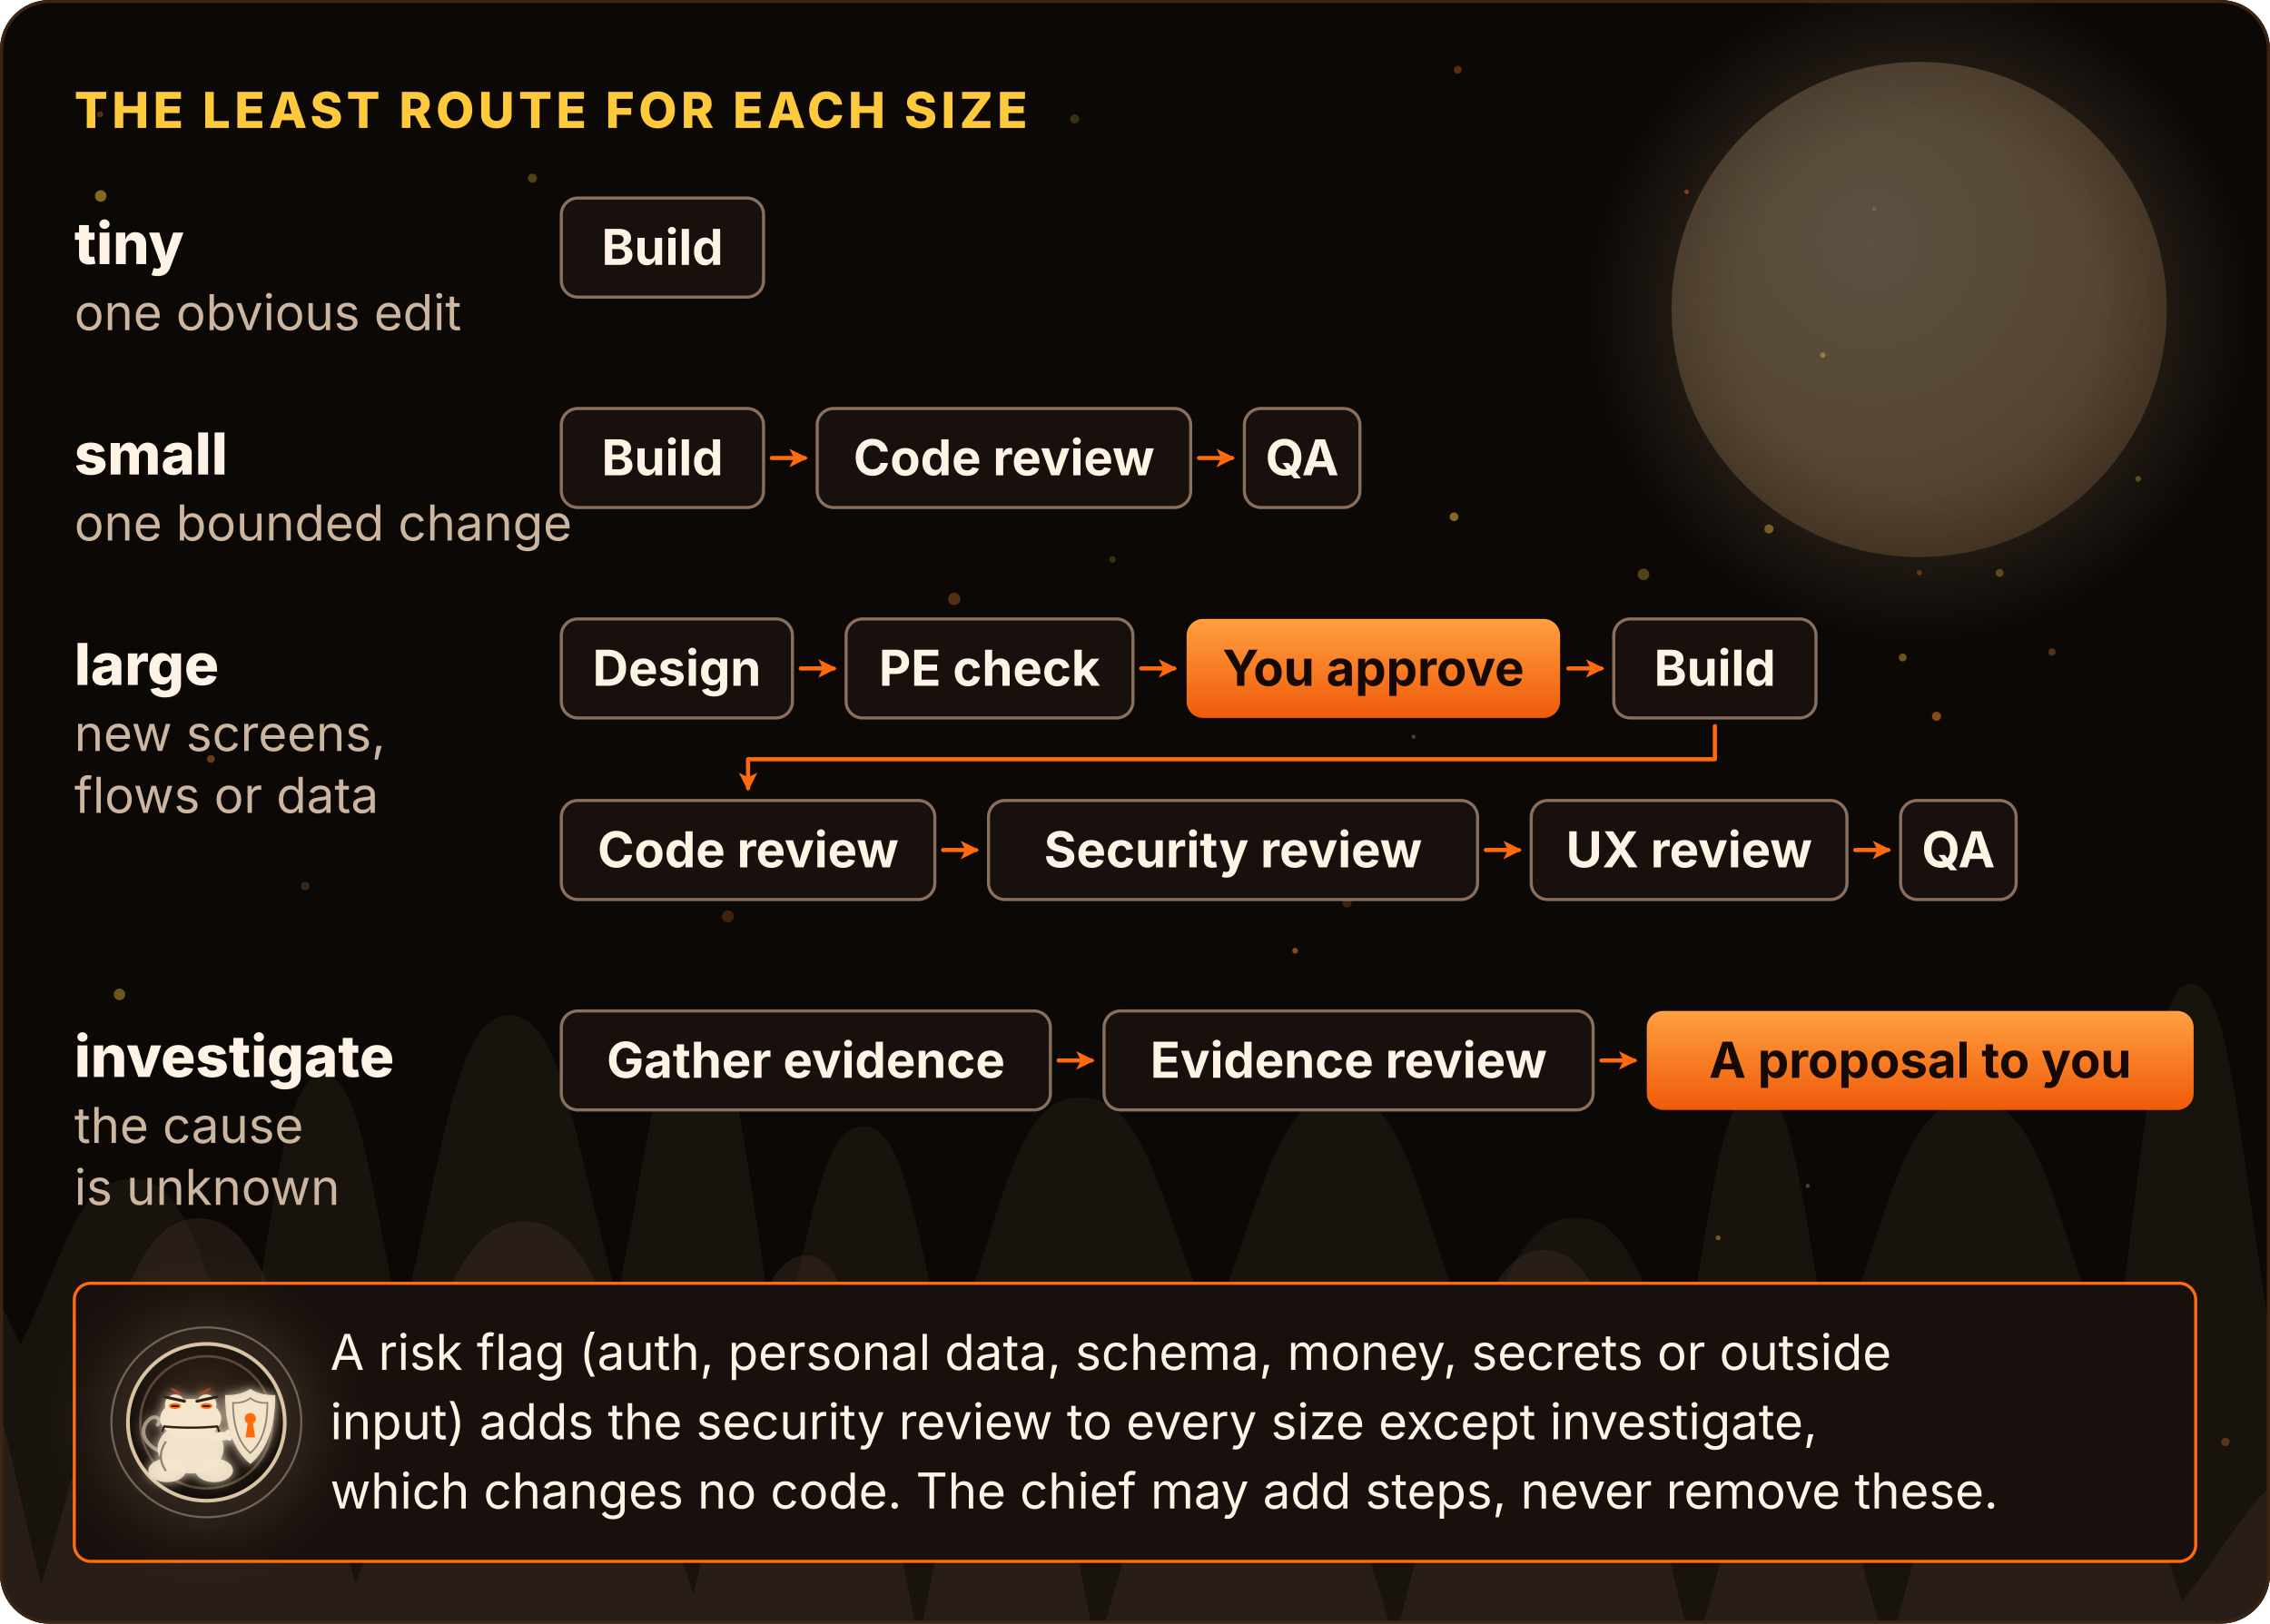
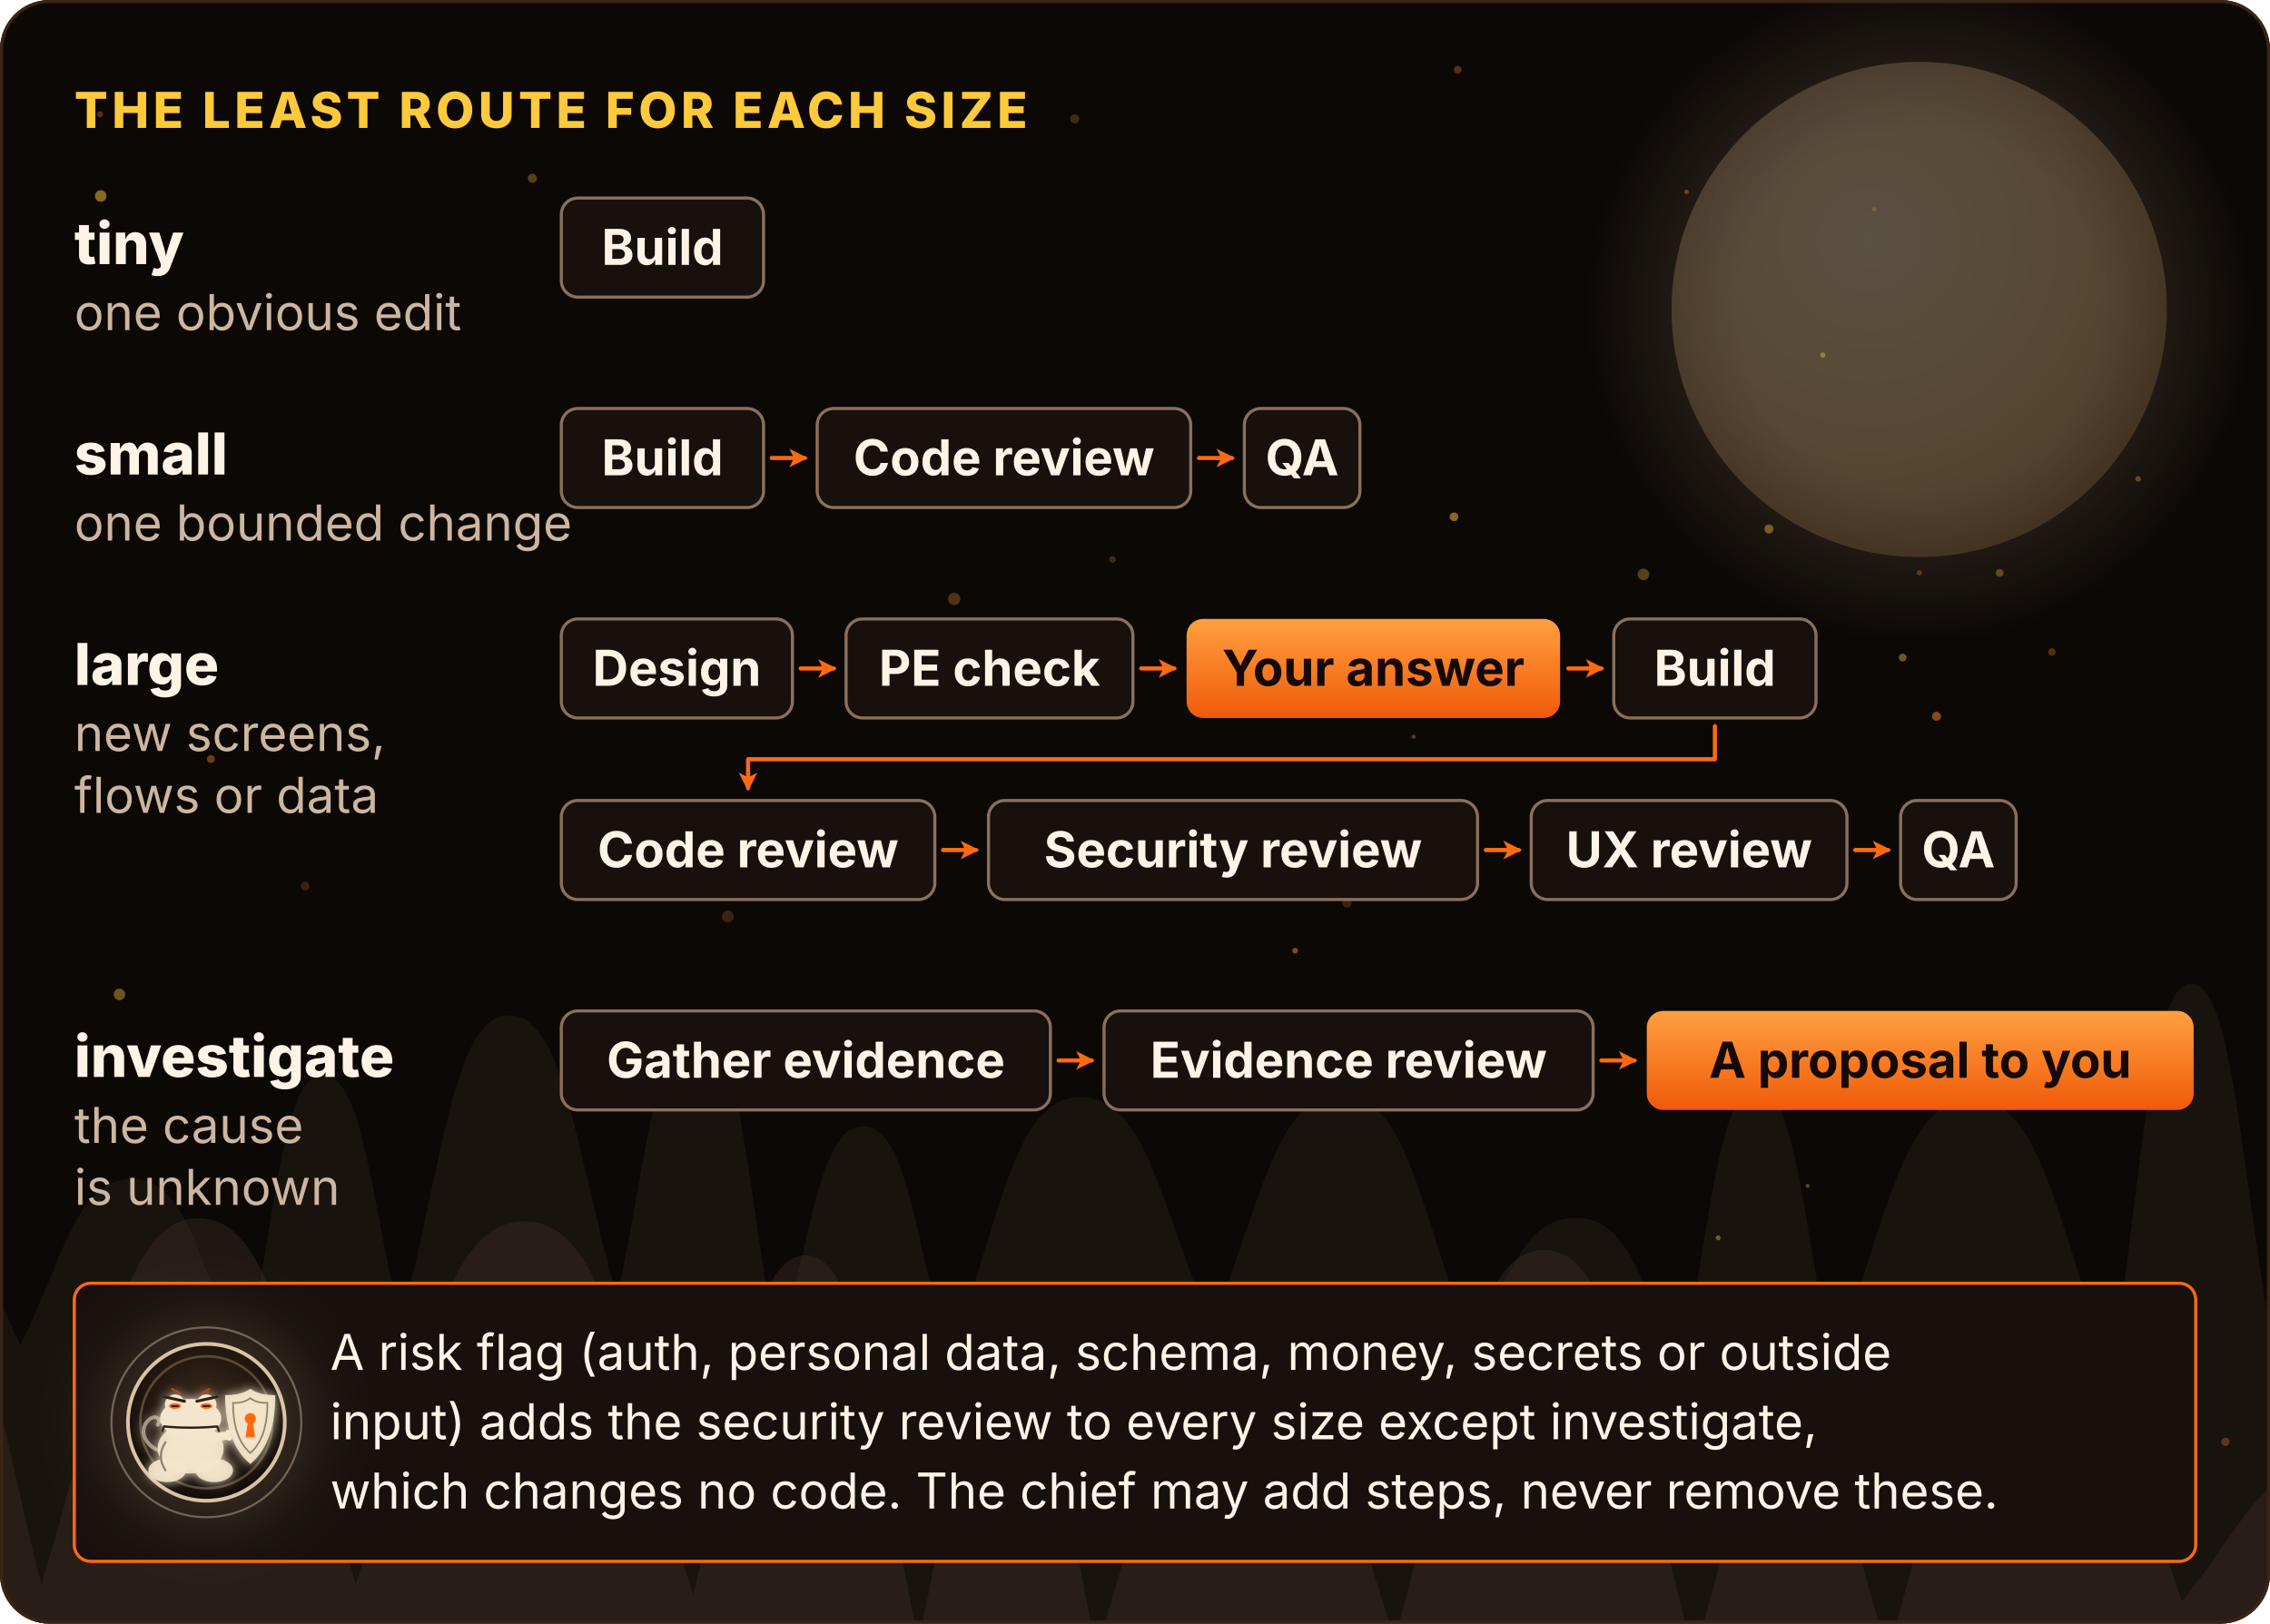
- <svg xmlns="http://www.w3.org/2000/svg" viewBox="0 0 1100 787" width="1100" height="787" role="img" aria-label="Routes by size. Tiny: build. Small: build, code review, QA. Large: design, PE check, you approve, build, code review, security review, UX review, QA. Investigate: gather evidence, evidence review, a proposal to you. A risk flag adds the security review to every size except investigate, which changes no code.">
+ <svg xmlns="http://www.w3.org/2000/svg" viewBox="0 0 1100 787" width="1100" height="787" role="img" aria-label="Routes by size. Tiny: build. Small: build, code review, QA. Large: design, PE check, your answer, build, code review, security review, UX review, QA. Investigate: gather evidence, evidence review, a proposal to you. A risk flag adds the security review to every size except investigate, which changes no code.">
  <style>.pulse{animation:pulse 5s ease-in-out infinite}@keyframes pulse{50%{opacity:.55}}@media (prefers-reduced-motion:reduce){.pulse{animation:none}}</style>
  <defs>
    <linearGradient id="routes-d-sky" x1="0" y1="0" x2="0" y2="1">
      <stop offset="0" stop-color="#080605" />
      <stop offset="0.45" stop-color="#1B120C" />
      <stop offset="0.72" stop-color="#22160E" />
      <stop offset="1" stop-color="#0A0706" />
    </linearGradient>
    <radialGradient id="routes-d-haze">
      <stop offset="0" stop-color="#FF8A2A" stop-opacity="0.6" />
      <stop offset="0.5" stop-color="#FF6A0F" stop-opacity="0.2" />
      <stop offset="1" stop-color="#FF6A0F" stop-opacity="0" />
    </radialGradient>
    <radialGradient id="routes-d-moonglow">
      <stop offset="0.55" stop-color="#F2CD96" stop-opacity="0.5" />
      <stop offset="1" stop-color="#F2CD96" stop-opacity="0" />
    </radialGradient>
    <radialGradient id="routes-d-moon" cx="0.4" cy="0.36" r="0.72">
      <stop offset="0" stop-color="#F8E7C6" />
      <stop offset="0.6" stop-color="#E4BC88" />
      <stop offset="1" stop-color="#B8844F" />
    </radialGradient>
    <radialGradient id="routes-d-iris" cx="0.51" cy="0.52" r="0.56">
      <stop offset="0" stop-color="#FFF4C2" />
      <stop offset="0.16" stop-color="#FFD54A" />
      <stop offset="0.4" stop-color="#FDB022" />
      <stop offset="0.66" stop-color="#EE7A0C" />
      <stop offset="0.86" stop-color="#A83E08" />
      <stop offset="1" stop-color="#4A1803" />
    </radialGradient>
    <linearGradient id="routes-d-lid" x1="0" y1="0.34" x2="0" y2="0.96">
      <stop offset="0" stop-color="#000" stop-opacity="0.85" />
      <stop offset="1" stop-color="#000" stop-opacity="0" />
    </linearGradient>
    <linearGradient id="routes-d-markR" x1="0" y1="0.5" x2="1" y2="0.3">
      <stop offset="0" stop-color="#B83A0A" />
      <stop offset="0.55" stop-color="#FF6A0F" />
      <stop offset="1" stop-color="#FFB050" />
    </linearGradient>
    <linearGradient id="routes-d-markL" x1="1" y1="0.5" x2="0" y2="0.3">
      <stop offset="0" stop-color="#B83A0A" />
      <stop offset="0.55" stop-color="#FF6A0F" />
      <stop offset="1" stop-color="#FFB050" />
    </linearGradient>
    <linearGradient id="routes-d-skin" x1="0" y1="0" x2="0" y2="1">
      <stop offset="0" stop-color="#040202" />
      <stop offset="0.32" stop-color="#1A110B" />
      <stop offset="0.6" stop-color="#33231A" />
      <stop offset="0.86" stop-color="#2C1E14" />
      <stop offset="1" stop-color="#3A2618" />
    </linearGradient>
    <linearGradient id="routes-d-robe" x1="0" y1="0" x2="0" y2="1">
      <stop offset="0" stop-color="#2B2018" />
      <stop offset="1" stop-color="#100B08" />
    </linearGradient>
    <linearGradient id="routes-d-bust" x1="0" y1="0" x2="0" y2="1">
      <stop offset="0" stop-color="#2B2018" />
      <stop offset="1" stop-color="#0A0604" />
    </linearGradient>
    <linearGradient id="routes-d-hood" x1="0" y1="0" x2="0" y2="1">
      <stop offset="0" stop-color="#382A1F" />
      <stop offset="1" stop-color="#18120D" />
    </linearGradient>
    <linearGradient id="routes-d-rock" x1="0" y1="0" x2="0" y2="1">
      <stop offset="0" stop-color="#33271D" />
      <stop offset="1" stop-color="#0D0907" />
    </linearGradient>
    <radialGradient id="routes-d-disc" cx="0.5" cy="0.42" r="0.62">
      <stop offset="0" stop-color="#3B2B1E" />
      <stop offset="1" stop-color="#100B08" />
    </radialGradient>
    <radialGradient id="routes-d-orb" cx="0.4" cy="0.38" r="0.65">
      <stop offset="0" stop-color="#FFF6D0" />
      <stop offset="0.45" stop-color="#FFC93C" />
      <stop offset="1" stop-color="#FF6A0F" />
    </radialGradient>
    <linearGradient id="routes-d-fall" x1="0" y1="0" x2="0" y2="1">
      <stop offset="0" stop-color="#F4E6CC" stop-opacity="0.95" />
      <stop offset="1" stop-color="#F4E6CC" stop-opacity="0" />
    </linearGradient>
    <linearGradient id="routes-d-word" x1="0" y1="0" x2="0" y2="1">
      <stop offset="0.2" stop-color="#FFF8EC" />
      <stop offset="0.5" stop-color="#FFD27A" />
      <stop offset="0.72" stop-color="#FF8A2A" />
      <stop offset="0.9" stop-color="#E2470A" />
    </linearGradient>
    <linearGradient id="routes-d-chief" x1="0" y1="0" x2="0" y2="1">
      <stop offset="0" stop-color="#FFA040" />
      <stop offset="1" stop-color="#F05A0A" />
    </linearGradient>
    <filter id="routes-d-wordglow" x="-10%" y="-20%" width="120%" height="140%">
      <feGaussianBlur in="SourceAlpha" stdDeviation="10" result="b" />
      <feFlood flood-color="#FF6A0F" flood-opacity="0.7" />
      <feComposite in2="b" operator="in" result="g" />
      <feMerge>
        <feMergeNode in="g" />
        <feMergeNode in="SourceGraphic" />
      </feMerge>
    </filter>
    <filter id="routes-d-glow" x="-50%" y="-50%" width="200%" height="200%">
      <feGaussianBlur in="SourceGraphic" stdDeviation="2.6" result="b" />
      <feMerge>
        <feMergeNode in="b" />
        <feMergeNode in="SourceGraphic" />
      </feMerge>
    </filter>
    <filter id="routes-d-blur" x="-50%" y="-50%" width="200%" height="200%">
      <feGaussianBlur stdDeviation="14" />
    </filter>
    <filter id="routes-d-mist" x="-30%" y="-200%" width="160%" height="500%">
      <feGaussianBlur stdDeviation="20" />
    </filter>
    <marker id="routes-d-hot" viewBox="0 0 12 12" refX="10" refY="6" markerWidth="9" markerHeight="9" markerUnits="userSpaceOnUse" orient="auto-start-reverse">
      <path d="M0 0 L12 6 L0 12 L3 6 z" fill="#FF6A0F" />
    </marker>
    <marker id="routes-d-muted" viewBox="0 0 12 12" refX="10" refY="6" markerWidth="9" markerHeight="9" markerUnits="userSpaceOnUse" orient="auto-start-reverse">
      <path d="M0 0 L12 6 L0 12 L3 6 z" fill="#8A705C" />
    </marker>
    <marker id="routes-d-bad" viewBox="0 0 12 12" refX="10" refY="6" markerWidth="9" markerHeight="9" markerUnits="userSpaceOnUse" orient="auto-start-reverse">
      <path d="M0 0 L12 6 L0 12 L3 6 z" fill="#FF6A55" />
    </marker>
    <marker id="routes-d-loop" viewBox="0 0 12 12" refX="10" refY="6" markerWidth="9" markerHeight="9" markerUnits="userSpaceOnUse" orient="auto-start-reverse">
      <path d="M0 0 L12 6 L0 12 L3 6 z" fill="#FFC93C" />
    </marker>
    <clipPath id="routes-d-frame">
      <rect width="1100" height="787" rx="24" />
    </clipPath>
  </defs>
  <g clip-path="url(#routes-d-frame)">
    <rect width="1100" height="787" rx="24" fill="#0C0806" />
    <circle cx="930" cy="150" r="161.3" fill="url(#routes-d-moonglow)" opacity="0.3" />
    <circle cx="930" cy="150" r="120" fill="url(#routes-d-moon)" opacity="0.22" />
    <path d="M-60 787 L-60 667 C-46 632 -42.5 603.4 -25 603.4 C-7.5 603.4 -4 625.2 10 651.8 C31.7 607.6 37.1 571.5 64.2 571.5 C91.3 571.5 96.8 613.8 118.4 665.6 C133.6 586.1 137.4 521.1 156.3 521.1 C175.2 521.1 179 575.5 194.2 642 C215.2 559.6 220.4 492.1 246.6 492.1 C272.8 492.1 278.1 553.8 299 629.1 C314.6 555.7 318.5 495.7 338 495.7 C357.4 495.7 361.3 568.6 376.9 657.8 C393.5 596.3 397.6 545.9 418.3 545.9 C439 545.9 443.1 597.2 459.7 659.9 C485.2 589.4 491.5 531.8 523.4 531.8 C555.2 531.8 561.5 581.8 587 642.9 C612.1 581.1 618.4 530.5 649.9 530.5 C681.3 530.5 687.6 584.7 712.7 651 C733.2 617.6 738.3 590.3 763.9 590.3 C789.5 590.3 794.6 622.7 815 662.4 C829.6 588.2 833.2 527.5 851.4 527.5 C869.6 527.5 873.3 588 887.8 661.9 C915 590.9 921.8 532.7 955.7 532.7 C989.6 532.7 996.3 592.5 1023.5 665.5 C1038.7 561.7 1042.6 476.8 1061.7 476.8 C1080.8 476.8 1084.6 552.5 1099.9 645 C1121.6 593.5 1127 551.4 1154.2 551.4 C1181.3 551.4 1186.7 589.1 1208.4 635.2 L1208.4 787 Z" fill="#3A2B21" opacity="0.3" />
    <path d="M-60 787 L-60 807 C-44 725.1 -40 658 -20 658 C0 658 4 707.4 20 767.8 C50.5 670.3 58.1 590.5 96.2 590.5 C134.3 590.5 142 670.3 172.4 767.9 C205.2 671.1 213.3 592 254.2 592 C295.1 592 303.3 673.4 336 773 C357.8 682.5 363.3 608.5 390.6 608.5 C417.8 608.5 423.3 692.5 445.1 795.2 C462.3 717.7 466.6 654.4 488.2 654.4 C509.8 654.4 514.1 719.6 531.3 799.3 C560.2 711.4 567.5 639.4 603.6 639.4 C639.8 639.4 647 709.2 675.9 794.4 C704.9 690.7 712.1 605.9 748.3 605.9 C784.5 605.9 791.8 694.3 820.7 802.3 C839.6 743.2 844.3 694.8 867.8 694.8 C891.4 694.8 896.1 742.6 914.9 801.1 C943.4 705 950.5 626.4 986.1 626.4 C1021.7 626.4 1028.8 693.8 1057.3 776.2 C1087.9 739 1095.5 708.6 1133.7 708.6 C1172 708.6 1179.6 739.4 1210.2 777 L1210.2 787 Z" fill="#3A2B21" opacity="0.45" />
    <ellipse cx="140" cy="674.4" rx="242.7" ry="26" fill="#E9D6BC" opacity="0" filter="url(#routes-d-mist)" />
    <ellipse cx="431.8" cy="645.8" rx="222.6" ry="26" fill="#E9D6BC" opacity="0" filter="url(#routes-d-mist)" />
    <ellipse cx="704.5" cy="663.5" rx="224.1" ry="26" fill="#E9D6BC" opacity="0" filter="url(#routes-d-mist)" />
    <ellipse cx="1039.1" cy="639.4" rx="225.7" ry="26" fill="#E9D6BC" opacity="0" filter="url(#routes-d-mist)" />
    <circle cx="48.5" cy="55.4" r="1.5" fill="#FF8A2A" opacity="0.3" />
    <circle cx="147.9" cy="429.5" r="2.1" fill="#FF8A2A" opacity="0.2" />
    <circle cx="604.9" cy="728.3" r="1.9" fill="#FF8A2A" opacity="0.3" />
    <circle cx="627.6" cy="460.8" r="1.4" fill="#FF8A2A" opacity="0.5" />
    <circle cx="863.6" cy="433" r="2.9" fill="#FF8A2A" opacity="0.3" />
    <circle cx="969" cy="277.7" r="1.9" fill="#FFC93C" opacity="0.3" />
    <circle cx="857.2" cy="256.4" r="2.2" fill="#FFC93C" opacity="0.4" />
    <circle cx="938.4" cy="347.2" r="2.2" fill="#FF8A2A" opacity="0.5" />
    <circle cx="994.3" cy="316" r="1.8" fill="#FF8A2A" opacity="0.3" />
    <circle cx="48.8" cy="95" r="2.8" fill="#FFC93C" opacity="0.5" />
    <circle cx="652.7" cy="437.6" r="2.3" fill="#FF8A2A" opacity="0.2" />
    <circle cx="343.1" cy="528.1" r="1.9" fill="#FF8A2A" opacity="0.4" />
    <circle cx="704.6" cy="250.5" r="2.1" fill="#FFC93C" opacity="0.5" />
    <circle cx="817.3" cy="93" r="1.1" fill="#FF8A2A" opacity="0.4" />
    <circle cx="462.4" cy="290.3" r="3" fill="#FF8A2A" opacity="0.3" />
    <circle cx="908.2" cy="101.4" r="1" fill="#FFC93C" opacity="0.2" />
    <circle cx="520.8" cy="57.6" r="2.2" fill="#FFC93C" opacity="0.2" />
    <circle cx="876" cy="574.8" r="1" fill="#FFC93C" opacity="0.3" />
    <circle cx="883.3" cy="172.1" r="1.3" fill="#FFC93C" opacity="0.4" />
    <circle cx="539.1" cy="271.2" r="1.6" fill="#FFC93C" opacity="0.2" />
    <circle cx="1036.1" cy="232.1" r="1.4" fill="#FFC93C" opacity="0.3" />
    <circle cx="706.4" cy="33.8" r="1.9" fill="#FF8A2A" opacity="0.3" />
    <circle cx="685" cy="357.1" r="1" fill="#FFC93C" opacity="0.3" />
    <circle cx="987.1" cy="711.8" r="1" fill="#FF8A2A" opacity="0.3" />
    <circle cx="1078.4" cy="698.9" r="2" fill="#FF8A2A" opacity="0.3" />
    <circle cx="796.4" cy="278.4" r="2.8" fill="#FFC93C" opacity="0.3" />
    <circle cx="922" cy="318.7" r="1.9" fill="#FFC93C" opacity="0.4" />
    <circle cx="832.6" cy="600" r="1.2" fill="#FFC93C" opacity="0.4" />
    <circle cx="825.9" cy="716.1" r="2.4" fill="#FFC93C" opacity="0.3" />
    <circle cx="930.1" cy="277.6" r="1.3" fill="#FF8A2A" opacity="0.3" />
    <circle cx="612.5" cy="673.6" r="2.3" fill="#FFC93C" opacity="0.4" />
    <circle cx="352.7" cy="444.2" r="2.9" fill="#FF8A2A" opacity="0.2" />
    <circle cx="569.4" cy="641.8" r="2.3" fill="#FFC93C" opacity="0.2" />
    <circle cx="776.6" cy="674.8" r="2.1" fill="#FFC93C" opacity="0.3" />
    <circle cx="102.2" cy="367.9" r="1.9" fill="#FF8A2A" opacity="0.4" />
    <circle cx="57.9" cy="482" r="2.8" fill="#FFC93C" opacity="0.4" />
    <circle cx="770.7" cy="630.9" r="2.2" fill="#FFC93C" opacity="0.2" />
    <circle cx="246" cy="727.8" r="2.4" fill="#FF8A2A" opacity="0.4" />
    <circle cx="258" cy="86.4" r="2.2" fill="#FFC93C" opacity="0.3" />
    <circle cx="295" cy="511.1" r="1.6" fill="#FF8A2A" opacity="0.3" />
    <text x="36" y="62" font-family="-apple-system, BlinkMacSystemFont, 'Segoe UI', Inter, Helvetica, Arial, sans-serif" font-size="24" font-weight="800" fill="#FFC93C" text-anchor="start" letter-spacing="2">
      <tspan x="36" dy="0">THE LEAST ROUTE FOR EACH SIZE</tspan>
    </text>
    <text x="36" y="128" font-family="-apple-system, BlinkMacSystemFont, 'Segoe UI', Inter, Helvetica, Arial, sans-serif" font-size="28" font-weight="800" fill="#FFF3E6" text-anchor="start">
      <tspan x="36" dy="0">tiny</tspan>
    </text>
    <text x="36" y="160" font-family="-apple-system, BlinkMacSystemFont, 'Segoe UI', Inter, Helvetica, Arial, sans-serif" font-size="24" font-weight="400" fill="#CDB6A0" text-anchor="start">
      <tspan x="36" dy="0">one obvious edit</tspan>
    </text>
    <rect x="272" y="96" width="98" height="48" rx="8" fill="#17100C" stroke="#8A705C" stroke-width="1.5" />
    <text x="321" y="128.4" font-family="-apple-system, BlinkMacSystemFont, 'Segoe UI', Inter, Helvetica, Arial, sans-serif" font-size="24" font-weight="700" fill="#FFF3E6" text-anchor="middle">
      <tspan x="321" dy="0">Build</tspan>
    </text>
    <text x="36" y="230" font-family="-apple-system, BlinkMacSystemFont, 'Segoe UI', Inter, Helvetica, Arial, sans-serif" font-size="28" font-weight="800" fill="#FFF3E6" text-anchor="start">
      <tspan x="36" dy="0">small</tspan>
    </text>
    <text x="36" y="262" font-family="-apple-system, BlinkMacSystemFont, 'Segoe UI', Inter, Helvetica, Arial, sans-serif" font-size="24" font-weight="400" fill="#CDB6A0" text-anchor="start">
      <tspan x="36" dy="0">one bounded change</tspan>
    </text>
    <rect x="272" y="198" width="98" height="48" rx="8" fill="#17100C" stroke="#8A705C" stroke-width="1.5" />
    <text x="321" y="230.4" font-family="-apple-system, BlinkMacSystemFont, 'Segoe UI', Inter, Helvetica, Arial, sans-serif" font-size="24" font-weight="700" fill="#FFF3E6" text-anchor="middle">
      <tspan x="321" dy="0">Build</tspan>
    </text>
    <path d="M374 222 L 390 222" fill="none" stroke="#FF6A0F" stroke-width="2" stroke-linecap="round" stroke-linejoin="round" marker-end="url(#routes-d-hot)" />
    <rect x="396" y="198" width="181" height="48" rx="8" fill="#17100C" stroke="#8A705C" stroke-width="1.5" />
    <text x="486.5" y="230.4" font-family="-apple-system, BlinkMacSystemFont, 'Segoe UI', Inter, Helvetica, Arial, sans-serif" font-size="24" font-weight="700" fill="#FFF3E6" text-anchor="middle">
      <tspan x="486.5" dy="0">Code review</tspan>
    </text>
    <path d="M581 222 L 597 222" fill="none" stroke="#FF6A0F" stroke-width="2" stroke-linecap="round" stroke-linejoin="round" marker-end="url(#routes-d-hot)" />
    <rect x="603" y="198" width="56" height="48" rx="8" fill="#17100C" stroke="#8A705C" stroke-width="1.5" />
    <text x="631" y="230.4" font-family="-apple-system, BlinkMacSystemFont, 'Segoe UI', Inter, Helvetica, Arial, sans-serif" font-size="24" font-weight="700" fill="#FFF3E6" text-anchor="middle">
      <tspan x="631" dy="0">QA</tspan>
    </text>
    <text x="36" y="332" font-family="-apple-system, BlinkMacSystemFont, 'Segoe UI', Inter, Helvetica, Arial, sans-serif" font-size="28" font-weight="800" fill="#FFF3E6" text-anchor="start">
      <tspan x="36" dy="0">large</tspan>
    </text>
    <text x="36" y="364" font-family="-apple-system, BlinkMacSystemFont, 'Segoe UI', Inter, Helvetica, Arial, sans-serif" font-size="24" font-weight="400" fill="#CDB6A0" text-anchor="start">
      <tspan x="36" dy="0">new screens,</tspan>
      <tspan x="36" dy="30">flows or data</tspan>
    </text>
    <rect x="272" y="300" width="112" height="48" rx="8" fill="#17100C" stroke="#8A705C" stroke-width="1.5" />
    <text x="328" y="332.4" font-family="-apple-system, BlinkMacSystemFont, 'Segoe UI', Inter, Helvetica, Arial, sans-serif" font-size="24" font-weight="700" fill="#FFF3E6" text-anchor="middle">
      <tspan x="328" dy="0">Design</tspan>
    </text>
    <path d="M388 324 L 404 324" fill="none" stroke="#FF6A0F" stroke-width="2" stroke-linecap="round" stroke-linejoin="round" marker-end="url(#routes-d-hot)" />
    <rect x="410" y="300" width="139" height="48" rx="8" fill="#17100C" stroke="#8A705C" stroke-width="1.5" />
    <text x="479.5" y="332.4" font-family="-apple-system, BlinkMacSystemFont, 'Segoe UI', Inter, Helvetica, Arial, sans-serif" font-size="24" font-weight="700" fill="#FFF3E6" text-anchor="middle">
      <tspan x="479.5" dy="0">PE check</tspan>
    </text>
    <path d="M553 324 L 569 324" fill="none" stroke="#FF6A0F" stroke-width="2" stroke-linecap="round" stroke-linejoin="round" marker-end="url(#routes-d-hot)" />
    <rect x="575" y="300" width="181" height="48" rx="8" fill="url(#routes-d-chief)" />
    <text x="665.5" y="332.4" font-family="-apple-system, BlinkMacSystemFont, 'Segoe UI', Inter, Helvetica, Arial, sans-serif" font-size="24" font-weight="700" fill="#160902" text-anchor="middle">
-       <tspan x="665.5" dy="0">You approve</tspan>
+       <tspan x="665.5" dy="0">Your answer</tspan>
    </text>
    <path d="M760 324 L 776 324" fill="none" stroke="#FF6A0F" stroke-width="2" stroke-linecap="round" stroke-linejoin="round" marker-end="url(#routes-d-hot)" />
    <rect x="782" y="300" width="98" height="48" rx="8" fill="#17100C" stroke="#8A705C" stroke-width="1.5" />
    <text x="831" y="332.4" font-family="-apple-system, BlinkMacSystemFont, 'Segoe UI', Inter, Helvetica, Arial, sans-serif" font-size="24" font-weight="700" fill="#FFF3E6" text-anchor="middle">
      <tspan x="831" dy="0">Build</tspan>
    </text>
    <path d="M831 352 L 831 368 L 362.5 368 L 362.5 382" fill="none" stroke="#FF6A0F" stroke-width="2" stroke-linecap="round" stroke-linejoin="round" marker-end="url(#routes-d-hot)" />
    <rect x="272" y="388" width="181" height="48" rx="8" fill="#17100C" stroke="#8A705C" stroke-width="1.5" />
    <text x="362.5" y="420.4" font-family="-apple-system, BlinkMacSystemFont, 'Segoe UI', Inter, Helvetica, Arial, sans-serif" font-size="24" font-weight="700" fill="#FFF3E6" text-anchor="middle">
      <tspan x="362.5" dy="0">Code review</tspan>
    </text>
    <path d="M457 412 L 473 412" fill="none" stroke="#FF6A0F" stroke-width="2" stroke-linecap="round" stroke-linejoin="round" marker-end="url(#routes-d-hot)" />
    <rect x="479" y="388" width="237" height="48" rx="8" fill="#17100C" stroke="#8A705C" stroke-width="1.5" />
    <text x="597.5" y="420.4" font-family="-apple-system, BlinkMacSystemFont, 'Segoe UI', Inter, Helvetica, Arial, sans-serif" font-size="24" font-weight="700" fill="#FFF3E6" text-anchor="middle">
      <tspan x="597.5" dy="0">Security review</tspan>
    </text>
    <path d="M720 412 L 736 412" fill="none" stroke="#FF6A0F" stroke-width="2" stroke-linecap="round" stroke-linejoin="round" marker-end="url(#routes-d-hot)" />
    <rect x="742" y="388" width="153" height="48" rx="8" fill="#17100C" stroke="#8A705C" stroke-width="1.5" />
    <text x="818.5" y="420.4" font-family="-apple-system, BlinkMacSystemFont, 'Segoe UI', Inter, Helvetica, Arial, sans-serif" font-size="24" font-weight="700" fill="#FFF3E6" text-anchor="middle">
      <tspan x="818.5" dy="0">UX review</tspan>
    </text>
    <path d="M899 412 L 915 412" fill="none" stroke="#FF6A0F" stroke-width="2" stroke-linecap="round" stroke-linejoin="round" marker-end="url(#routes-d-hot)" />
    <rect x="921" y="388" width="56" height="48" rx="8" fill="#17100C" stroke="#8A705C" stroke-width="1.5" />
    <text x="949" y="420.4" font-family="-apple-system, BlinkMacSystemFont, 'Segoe UI', Inter, Helvetica, Arial, sans-serif" font-size="24" font-weight="700" fill="#FFF3E6" text-anchor="middle">
      <tspan x="949" dy="0">QA</tspan>
    </text>
    <text x="36" y="522" font-family="-apple-system, BlinkMacSystemFont, 'Segoe UI', Inter, Helvetica, Arial, sans-serif" font-size="28" font-weight="800" fill="#FFF3E6" text-anchor="start">
      <tspan x="36" dy="0">investigate</tspan>
    </text>
    <text x="36" y="554" font-family="-apple-system, BlinkMacSystemFont, 'Segoe UI', Inter, Helvetica, Arial, sans-serif" font-size="24" font-weight="400" fill="#CDB6A0" text-anchor="start">
      <tspan x="36" dy="0">the cause</tspan>
      <tspan x="36" dy="30">is unknown</tspan>
    </text>
    <rect x="272" y="490" width="237" height="48" rx="8" fill="#17100C" stroke="#8A705C" stroke-width="1.5" />
    <text x="390.5" y="522.4" font-family="-apple-system, BlinkMacSystemFont, 'Segoe UI', Inter, Helvetica, Arial, sans-serif" font-size="24" font-weight="700" fill="#FFF3E6" text-anchor="middle">
      <tspan x="390.5" dy="0">Gather evidence</tspan>
    </text>
    <path d="M513 514 L 529 514" fill="none" stroke="#FF6A0F" stroke-width="2" stroke-linecap="round" stroke-linejoin="round" marker-end="url(#routes-d-hot)" />
    <rect x="535" y="490" width="237" height="48" rx="8" fill="#17100C" stroke="#8A705C" stroke-width="1.5" />
    <text x="653.5" y="522.4" font-family="-apple-system, BlinkMacSystemFont, 'Segoe UI', Inter, Helvetica, Arial, sans-serif" font-size="24" font-weight="700" fill="#FFF3E6" text-anchor="middle">
      <tspan x="653.5" dy="0">Evidence review</tspan>
    </text>
    <path d="M776 514 L 792 514" fill="none" stroke="#FF6A0F" stroke-width="2" stroke-linecap="round" stroke-linejoin="round" marker-end="url(#routes-d-hot)" />
    <rect x="798" y="490" width="265" height="48" rx="8" fill="url(#routes-d-chief)" />
    <text x="930.5" y="522.4" font-family="-apple-system, BlinkMacSystemFont, 'Segoe UI', Inter, Helvetica, Arial, sans-serif" font-size="24" font-weight="700" fill="#160902" text-anchor="middle">
      <tspan x="930.5" dy="0">A proposal to you</tspan>
    </text>
    <rect x="36" y="622" width="1028" height="134.8" rx="8" fill="#17100C" stroke="#FF6A0F" stroke-width="1.5" />
    <g class="pulse">
      <circle cx="100" cy="689.4" r="53.2" fill="#E8C9A0" opacity="0.14" filter="url(#routes-d-blur)" />
    </g>
    <circle cx="100" cy="689.4" r="46" fill="none" stroke="#CDB89A" stroke-width="1" opacity="0.45" />
    <circle cx="100" cy="689.4" r="38" fill="url(#routes-d-disc)" stroke="#D9C3A3" stroke-width="1.8" />
    <circle cx="100" cy="689.4" r="32" fill="none" stroke="#6E5844" stroke-width="1.2" opacity="0.75" />
    <g filter="url(#routes-d-glow)">
      <path d="M78 703.6 C69.6 700.5 67.3 692.9 71.9 688.4 C74.9 685.3 78.7 687.6 76.4 690.6" fill="none" stroke="#F4E6CC" stroke-width="1.8" stroke-linecap="round" opacity="0.55" />
      <ellipse cx="81" cy="712.7" rx="9.1" ry="5.7" fill="#F4E6CC" opacity="0.9" />
      <ellipse cx="103.8" cy="712.7" rx="9.1" ry="5.7" fill="#F4E6CC" opacity="0.9" />
      <ellipse cx="92.4" cy="702" rx="16" ry="12.2" fill="#F4E6CC" opacity="0.9" />
      <ellipse cx="92.4" cy="687.6" rx="14.8" ry="9.5" fill="#F4E6CC" />
      <circle cx="84.8" cy="680.8" r="4.9" fill="#F4E6CC" />
      <circle cx="100" cy="680.8" r="4.9" fill="#F4E6CC" />
      <ellipse cx="84.8" cy="681.5" rx="2.9" ry="1.4" fill="#FF6A0F" />
      <ellipse cx="100" cy="681.5" rx="2.9" ry="1.4" fill="#FF6A0F" />
      <rect x="83" y="681.1" width="3.6" height="0.9" rx="0" fill="#2E2016" />
      <rect x="98.2" y="681.1" width="3.6" height="0.9" rx="0" fill="#2E2016" />
      <path d="M79.5 677 L89.4 679.2 M105.3 677 L95.4 679.2" fill="none" stroke="#2E2016" stroke-width="1.4" stroke-linecap="round" />
      <path d="M79.5 691.4 C87.8 692.2 97 692.2 105.3 691.4 M79.5 691.4 L78.7 693.7 M105.3 691.4 L106.1 693.7" fill="none" stroke="#2E2016" stroke-width="1.1" stroke-linecap="round" />
      <path d="M83.3 673.2 L87.1 675.4 M101.5 673.2 L97.7 675.4" fill="none" stroke="#C2410C" stroke-width="0.9" stroke-linecap="round" />
      <path d="M80.2 699 C77.2 703.6 77.2 708.1 80.2 712.7" fill="none" stroke="#2E2016" stroke-width="1" stroke-linecap="round" opacity="0.5" />
      <path d="M101.5 696 C104.6 697.5 106.1 696 109.1 696" fill="none" stroke="#F4E6CC" stroke-width="4" stroke-linecap="round" />
      <circle cx="110.6" cy="694.4" r="1.4" fill="#F4E6CC" />
      <circle cx="111.1" cy="696.9" r="1.4" fill="#F4E6CC" />
      <path d="M121.3 673.2 C125.8 676.2 130.4 676.2 133.4 676.2 C133.4 689.9 130.4 702 121.3 709.6 C112.2 702 109.1 689.9 109.1 676.2 C112.2 676.2 116.7 676.2 121.3 673.2 Z" fill="#F4E6CC" opacity="0.92" />
      <path d="M121.3 677.7 C124.3 680 127.4 680 129.6 680 C129.6 689.9 127.4 699 121.3 704.3 C115.2 699 112.9 689.9 112.9 680 C115.2 680 118.2 680 121.3 677.7 Z" fill="none" stroke="#2E2016" stroke-width="0.8" opacity="0.5" />
      <circle cx="121.3" cy="687.6" r="2.7" fill="#FF6A0F" />
      <path d="M120.1 689.1 L122.5 689.1 L123.6 696.7 L119 696.7 Z" fill="#FF6A0F" />
    </g>
    <text x="160" y="664" font-family="-apple-system, BlinkMacSystemFont, 'Segoe UI', Inter, Helvetica, Arial, sans-serif" font-size="24" font-weight="400" fill="#FFF3E6" text-anchor="start">
      <tspan x="160" dy="0">A risk flag (auth, personal data, schema, money, secrets or outside</tspan>
      <tspan x="160" dy="33.6">input) adds the security review to every size except investigate,</tspan>
      <tspan x="160" dy="33.6">which changes no code. The chief may add steps, never remove these.</tspan>
    </text>
  </g>
  <rect x="0.75" y="0.75" width="1098.5" height="785.5" rx="23.25" fill="none" stroke="#3A2414" stroke-width="1.5" />
</svg>
